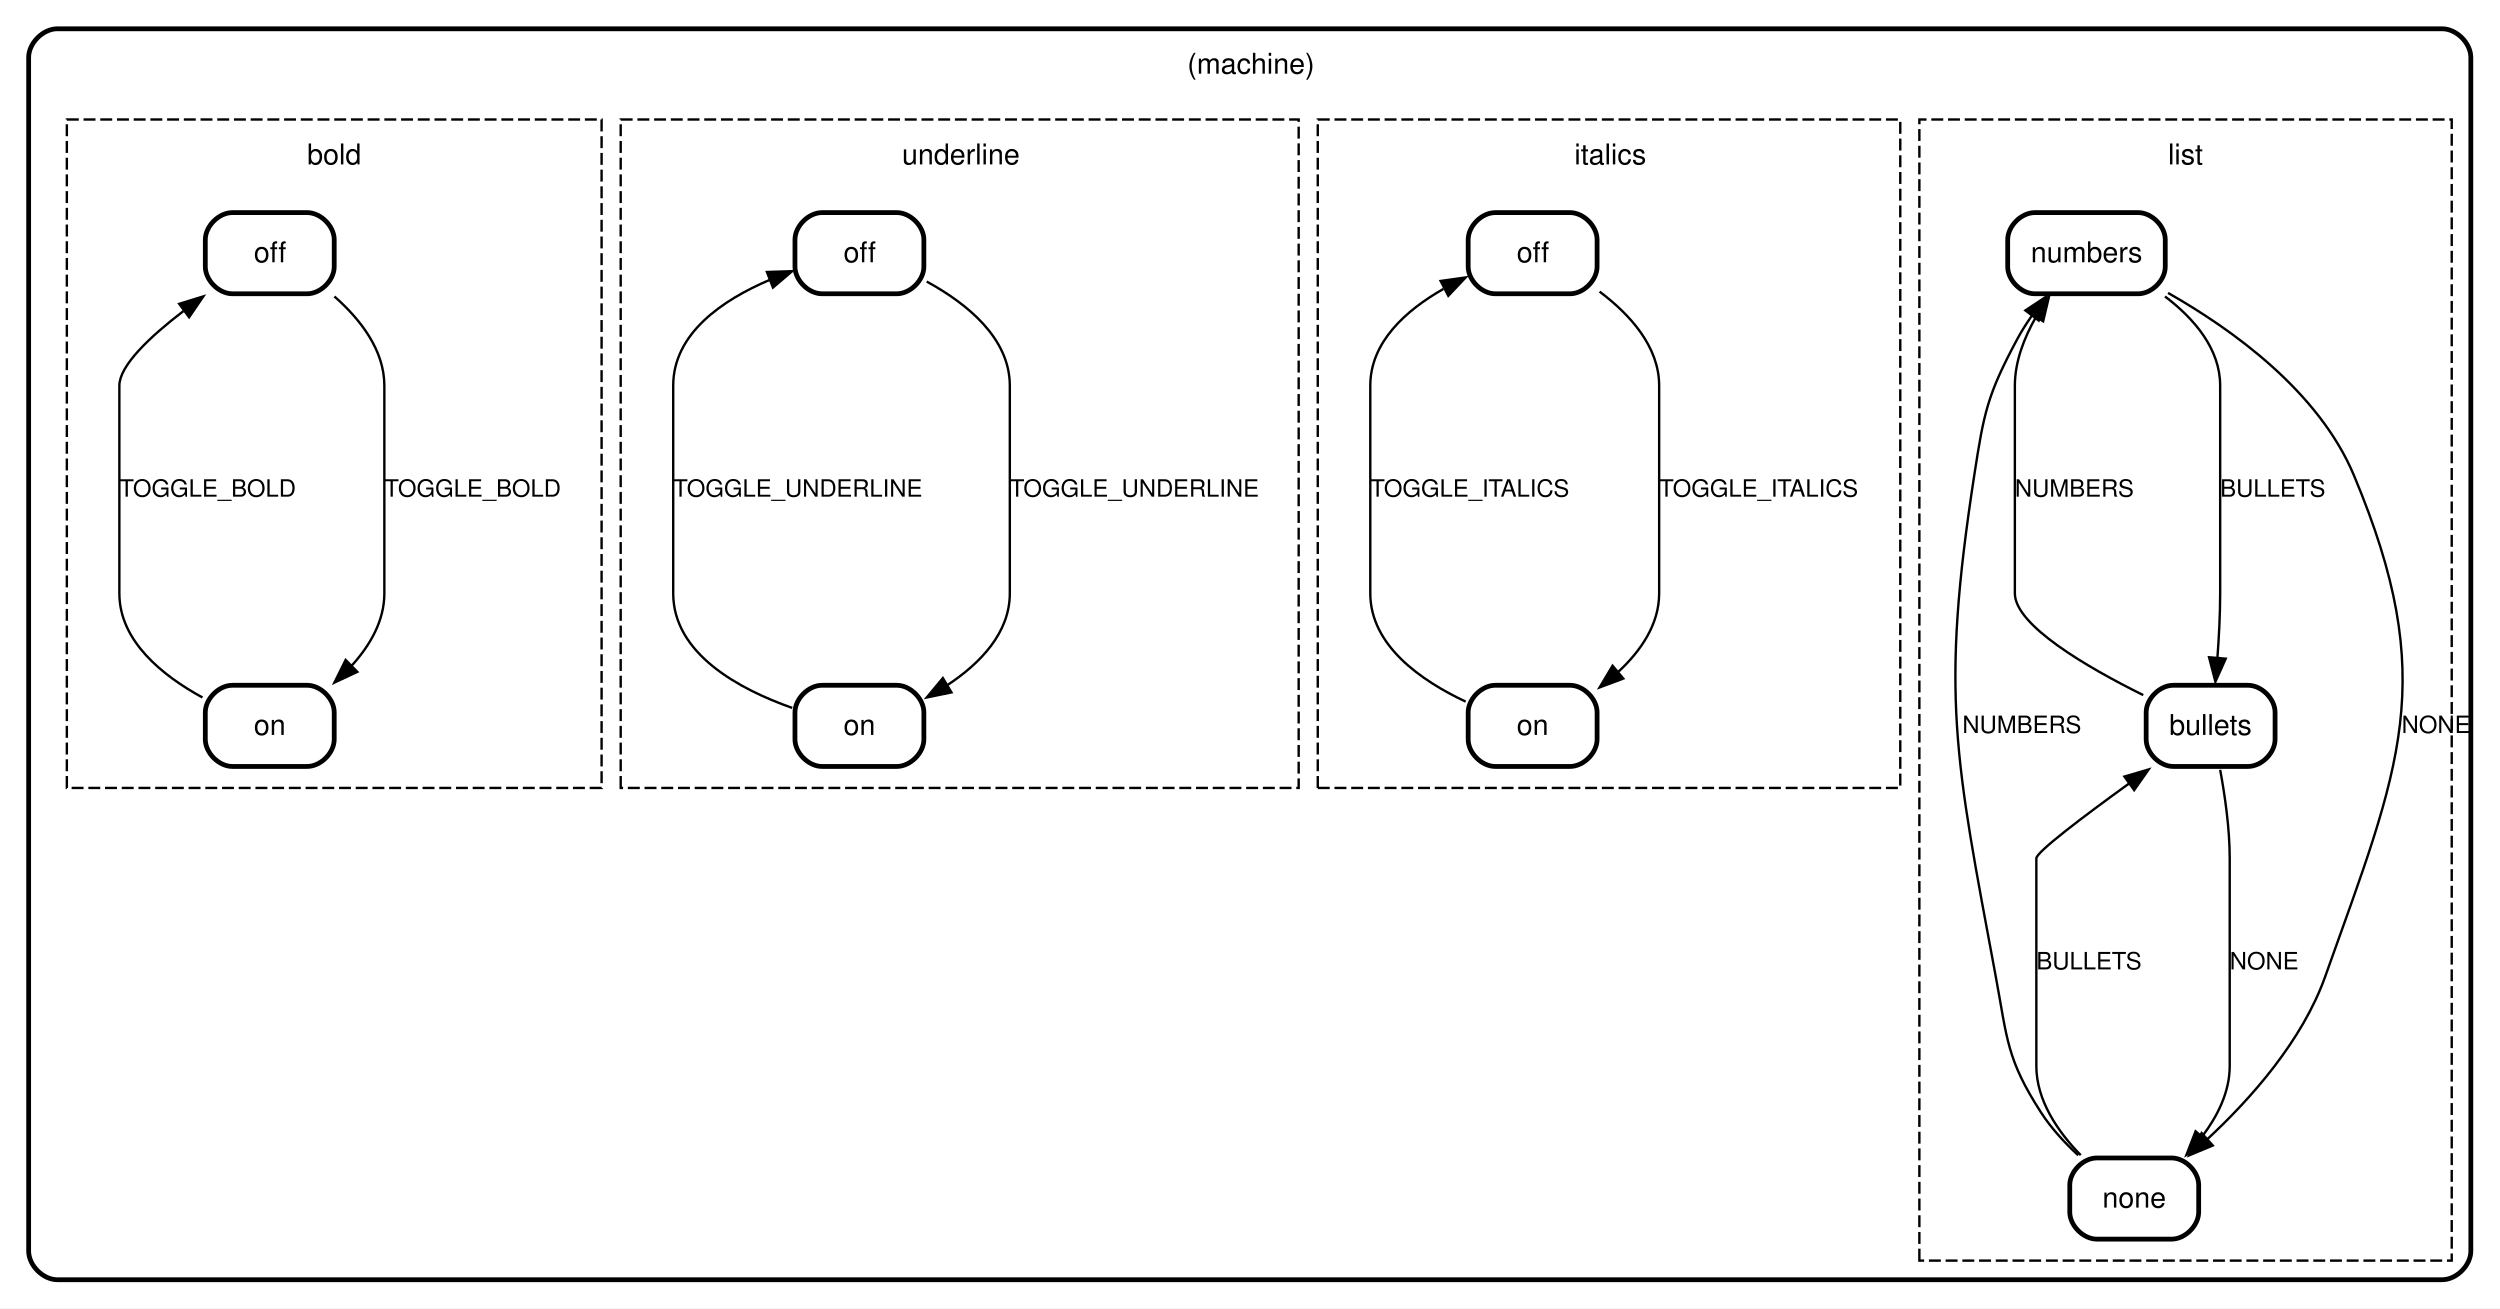
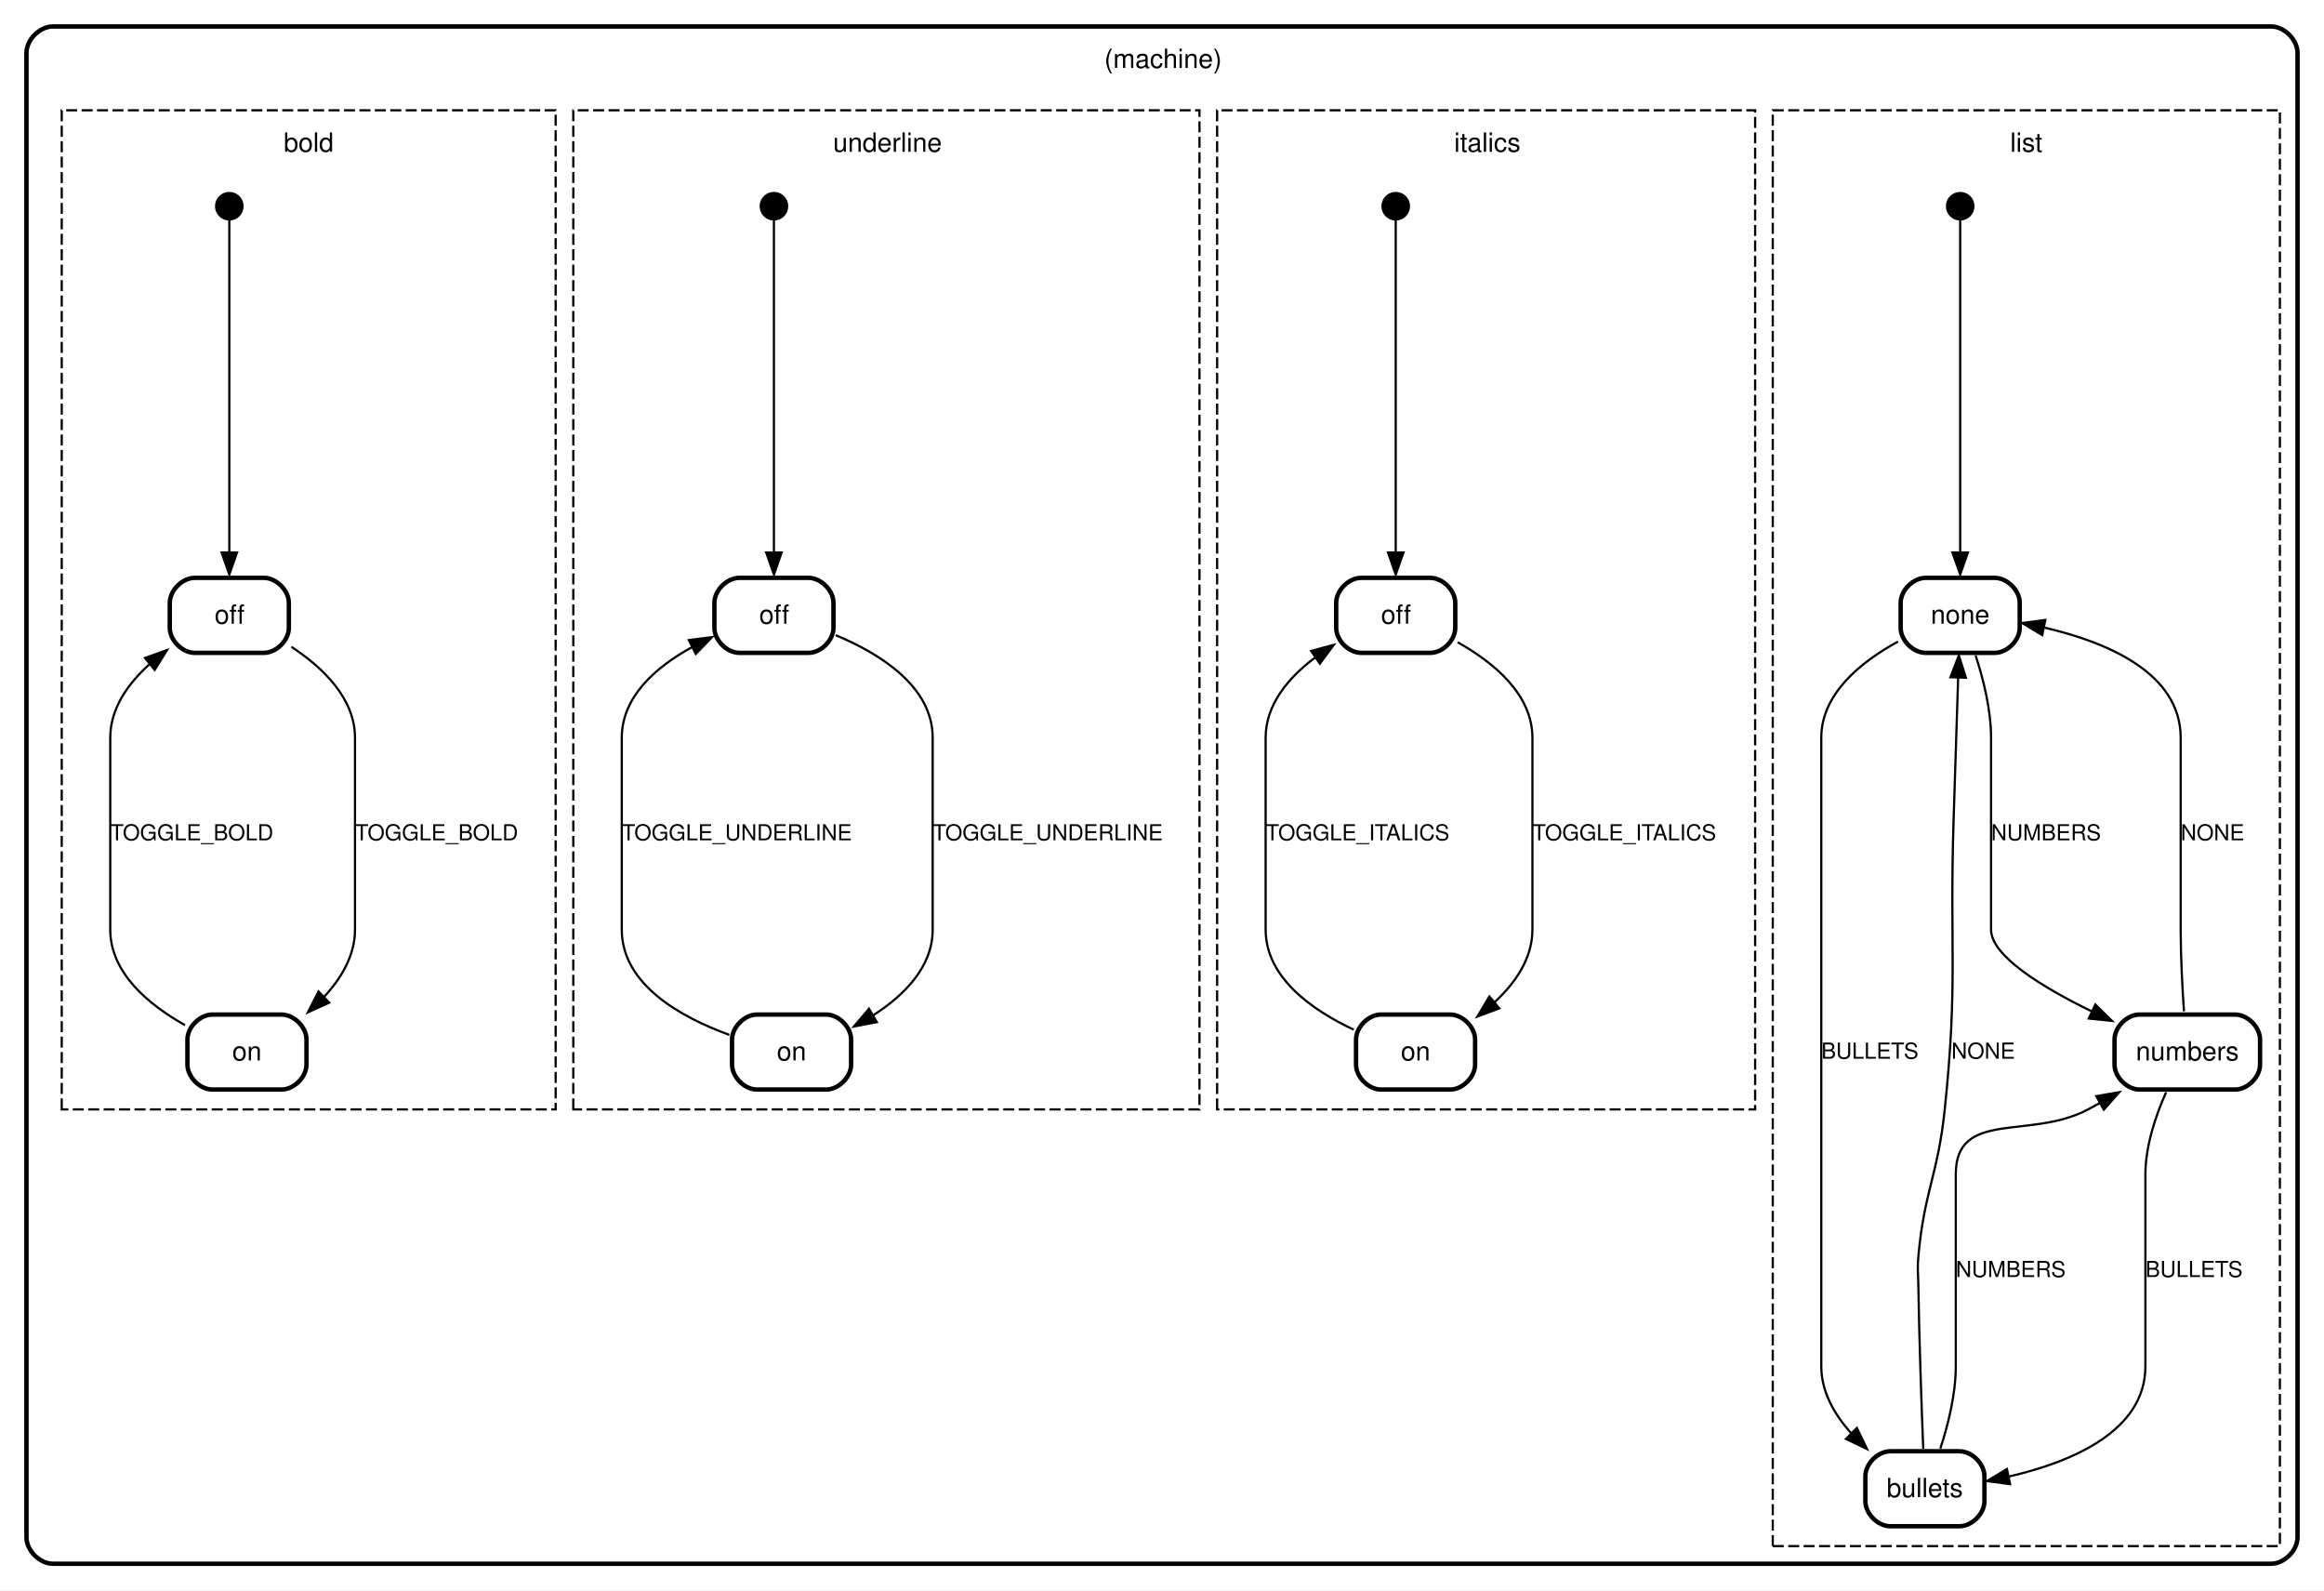
- <svg xmlns="http://www.w3.org/2000/svg" width="1047pt" height="548pt" viewBox="0.00 0.00 1047.22 548.00">
-   <g id="graph0" class="graph" transform="scale(1 1) rotate(0) translate(4 544)">
-     <polygon fill="#ffffff" stroke="transparent" points="-4,4 -4,-544 1043.223,-544 1043.223,4 -4,4" />
+ <svg xmlns="http://www.w3.org/2000/svg" width="1054pt" height="721pt" viewBox="0.00 0.00 1054.00 721.00">
+   <g id="graph0" class="graph" transform="scale(1 1) rotate(0) translate(4 717)">
+     <polygon fill="#ffffff" stroke="transparent" points="-4,4 -4,-717 1050,-717 1050,4 -4,4" />
    <g id="clust1" class="cluster">
-       <path fill="none" stroke="#000000" stroke-width="2" d="M20,-8C20,-8 1019,-8 1019,-8 1025,-8 1031,-14 1031,-20 1031,-20 1031,-520 1031,-520 1031,-526 1025,-532 1019,-532 1019,-532 20,-532 20,-532 14,-532 8,-526 8,-520 8,-520 8,-20 8,-20 8,-14 14,-8 20,-8" />
-       <text text-anchor="start" x="493.335" y="-513.2" font-family="Helvetica,sans-Serif" font-size="12.00" fill="#000000">(machine)</text>
+       <path fill="none" stroke="#000000" stroke-width="2" d="M20,-8C20,-8 1026,-8 1026,-8 1032,-8 1038,-14 1038,-20 1038,-20 1038,-693 1038,-693 1038,-699 1032,-705 1026,-705 1026,-705 20,-705 20,-705 14,-705 8,-699 8,-693 8,-693 8,-20 8,-20 8,-14 14,-8 20,-8" />
+       <text text-anchor="start" x="496.835" y="-686.2" font-family="Helvetica,sans-Serif" font-size="12.00" fill="#000000">(machine)</text>
    </g>
    <g id="clust2" class="cluster">
-       <polygon fill="none" stroke="#000000" stroke-dasharray="5,2" points="800,-16 800,-494 1023,-494 1023,-16 800,-16" />
-       <text text-anchor="start" x="904.17" y="-475.2" font-family="Helvetica,sans-Serif" font-size="12.00" fill="#000000">list</text>
+       <polygon fill="none" stroke="#000000" stroke-dasharray="5,2" points="800,-16 800,-667 1030,-667 1030,-16 800,-16" />
+       <text text-anchor="start" x="907.67" y="-648.2" font-family="Helvetica,sans-Serif" font-size="12.00" fill="#000000">list</text>
    </g>
    <g id="clust3" class="cluster">
-       <polygon fill="none" stroke="#000000" stroke-dasharray="5,2" points="548,-214 548,-494 792,-494 792,-214 548,-214" />
-       <text text-anchor="start" x="655.503" y="-475.2" font-family="Helvetica,sans-Serif" font-size="12.00" fill="#000000">italics</text>
+       <polygon fill="none" stroke="#000000" stroke-dasharray="5,2" points="548,-214 548,-667 792,-667 792,-214 548,-214" />
+       <text text-anchor="start" x="655.503" y="-648.2" font-family="Helvetica,sans-Serif" font-size="12.00" fill="#000000">italics</text>
    </g>
    <g id="clust4" class="cluster">
-       <polygon fill="none" stroke="#000000" stroke-dasharray="5,2" points="256,-214 256,-494 540,-494 540,-214 256,-214" />
-       <text text-anchor="start" x="373.827" y="-475.2" font-family="Helvetica,sans-Serif" font-size="12.00" fill="#000000">underline</text>
+       <polygon fill="none" stroke="#000000" stroke-dasharray="5,2" points="256,-214 256,-667 540,-667 540,-214 256,-214" />
+       <text text-anchor="start" x="373.827" y="-648.2" font-family="Helvetica,sans-Serif" font-size="12.00" fill="#000000">underline</text>
    </g>
    <g id="clust5" class="cluster">
-       <polygon fill="none" stroke="#000000" stroke-dasharray="5,2" points="24,-214 24,-494 248,-494 248,-214 24,-214" />
-       <text text-anchor="start" x="124.662" y="-475.2" font-family="Helvetica,sans-Serif" font-size="12.00" fill="#000000">bold</text>
+       <polygon fill="none" stroke="#000000" stroke-dasharray="5,2" points="24,-214 24,-667 248,-667 248,-214 24,-214" />
+       <text text-anchor="start" x="124.662" y="-648.2" font-family="Helvetica,sans-Serif" font-size="12.00" fill="#000000">bold</text>
    </g>
    <g id="node3" class="node">
-       <polygon fill="#ffffff" stroke="transparent" stroke-width="2" points="904,-456 836,-456 836,-420 904,-420 904,-456" />
-       <text text-anchor="start" x="846.664" y="-434.2" font-family="Helvetica,sans-Serif" font-size="12.00" fill="#000000">numbers</text>
-       <path fill="none" stroke="#000000" stroke-width="2" d="M848.333,-421C848.333,-421 891.667,-421 891.667,-421 897.333,-421 903,-426.667 903,-432.333 903,-432.333 903,-443.667 903,-443.667 903,-449.333 897.333,-455 891.667,-455 891.667,-455 848.333,-455 848.333,-455 842.667,-455 837,-449.333 837,-443.667 837,-443.667 837,-432.333 837,-432.333 837,-426.667 842.667,-421 848.333,-421" />
+       <ellipse fill="#000000" stroke="#000000" stroke-width="2" cx="885" cy="-623.5" rx="5.5" ry="5.5" />
+     </g>
+     <g id="node6" class="node">
+       <polygon fill="#ffffff" stroke="transparent" stroke-width="2" points="913,-456 857,-456 857,-420 913,-420 913,-456" />
+       <text text-anchor="start" x="871.658" y="-434.2" font-family="Helvetica,sans-Serif" font-size="12.00" fill="#000000">none</text>
+       <path fill="none" stroke="#000000" stroke-width="2" d="M869.333,-421C869.333,-421 900.667,-421 900.667,-421 906.333,-421 912,-426.667 912,-432.333 912,-432.333 912,-443.667 912,-443.667 912,-449.333 906.333,-455 900.667,-455 900.667,-455 869.333,-455 869.333,-455 863.667,-455 858,-449.333 858,-443.667 858,-443.667 858,-432.333 858,-432.333 858,-426.667 863.667,-421 869.333,-421" />
+     </g>
+     <g id="edge1" class="edge">
+       <path fill="none" stroke="#000000" d="M885,-617.934C885,-609.737 885,-593.938 885,-580.5 885,-580.5 885,-580.5 885,-493.5 885,-484.732 885,-475.184 885,-466.52" />
+       <polygon fill="#000000" stroke="#000000" points="888.5,-466.5 885,-456.5 881.5,-466.5 888.5,-466.5" />
+       <text text-anchor="middle" x="886.389" y="-534" font-family="Helvetica,sans-Serif" font-size="10.00" fill="#000000"> </text>
    </g>
    <g id="node4" class="node">
-       <polygon fill="#ffffff" stroke="transparent" stroke-width="2" points="950,-258 894,-258 894,-222 950,-222 950,-258" />
-       <text text-anchor="start" x="904.664" y="-236.2" font-family="Helvetica,sans-Serif" font-size="12.00" fill="#000000">bullets</text>
-       <path fill="none" stroke="#000000" stroke-width="2" d="M906.333,-223C906.333,-223 937.667,-223 937.667,-223 943.333,-223 949,-228.667 949,-234.333 949,-234.333 949,-245.667 949,-245.667 949,-251.333 943.333,-257 937.667,-257 937.667,-257 906.333,-257 906.333,-257 900.667,-257 895,-251.333 895,-245.667 895,-245.667 895,-234.333 895,-234.333 895,-228.667 900.667,-223 906.333,-223" />
+       <polygon fill="#ffffff" stroke="transparent" stroke-width="2" points="1022,-258 954,-258 954,-222 1022,-222 1022,-258" />
+       <text text-anchor="start" x="964.664" y="-236.2" font-family="Helvetica,sans-Serif" font-size="12.00" fill="#000000">numbers</text>
+       <path fill="none" stroke="#000000" stroke-width="2" d="M966.333,-223C966.333,-223 1009.667,-223 1009.667,-223 1015.333,-223 1021,-228.667 1021,-234.333 1021,-234.333 1021,-245.667 1021,-245.667 1021,-251.333 1015.333,-257 1009.667,-257 1009.667,-257 966.333,-257 966.333,-257 960.667,-257 955,-251.333 955,-245.667 955,-245.667 955,-234.333 955,-234.333 955,-228.667 960.667,-223 966.333,-223" />
+     </g>
+     <g id="node5" class="node">
+       <polygon fill="#ffffff" stroke="transparent" stroke-width="2" points="897,-60 841,-60 841,-24 897,-24 897,-60" />
+       <text text-anchor="start" x="851.664" y="-38.2" font-family="Helvetica,sans-Serif" font-size="12.00" fill="#000000">bullets</text>
+       <path fill="none" stroke="#000000" stroke-width="2" d="M853.333,-25C853.333,-25 884.667,-25 884.667,-25 890.333,-25 896,-30.667 896,-36.333 896,-36.333 896,-47.667 896,-47.667 896,-53.333 890.333,-59 884.667,-59 884.667,-59 853.333,-59 853.333,-59 847.667,-59 842,-53.333 842,-47.667 842,-47.667 842,-36.333 842,-36.333 842,-30.667 847.667,-25 853.333,-25" />
+     </g>
+     <g id="edge6" class="edge">
+       <path fill="none" stroke="#000000" d="M978.389,-221.778C973.676,-211.194 969,-197.434 969,-184.5 969,-184.5 969,-184.5 969,-97.5 969,-68.056 935.447,-54.101 907.211,-47.57" />
+       <polygon fill="#000000" stroke="#000000" points="907.623,-44.081 897.122,-45.485 906.206,-50.937 907.623,-44.081" />
+       <text text-anchor="start" x="969" y="-138" font-family="Helvetica,sans-Serif" font-size="10.00" fill="#000000">BULLETS   </text>
+     </g>
+     <g id="edge7" class="edge">
+       <path fill="none" stroke="#000000" d="M986.5,-258.486C985.75,-269.274 985,-283.149 985,-295.5 985,-382.5 985,-382.5 985,-382.5 985,-411.944 951.447,-425.899 923.211,-432.43" />
+       <polygon fill="#000000" stroke="#000000" points="922.206,-429.063 913.122,-434.515 923.623,-435.918 922.206,-429.063" />
+       <text text-anchor="start" x="985" y="-336" font-family="Helvetica,sans-Serif" font-size="10.00" fill="#000000">NONE   </text>
    </g>
    <g id="edge5" class="edge">
-       <path fill="none" stroke="#000000" d="M902.899,-419.873C915.089,-410.594 926,-397.967 926,-382.5 926,-382.5 926,-382.5 926,-295.5 926,-286.709 925.495,-277.155 924.843,-268.491" />
-       <polygon fill="#000000" stroke="#000000" points="928.327,-268.147 924,-258.476 921.351,-268.734 928.327,-268.147" />
-       <text text-anchor="start" x="926" y="-336" font-family="Helvetica,sans-Serif" font-size="10.00" fill="#000000">BULLETS   </text>
-     </g>
-     <g id="node5" class="node">
-       <polygon fill="#ffffff" stroke="transparent" stroke-width="2" points="918,-60 862,-60 862,-24 918,-24 918,-60" />
-       <text text-anchor="start" x="876.658" y="-38.2" font-family="Helvetica,sans-Serif" font-size="12.00" fill="#000000">none</text>
-       <path fill="none" stroke="#000000" stroke-width="2" d="M874.333,-25C874.333,-25 905.667,-25 905.667,-25 911.333,-25 917,-30.667 917,-36.333 917,-36.333 917,-47.667 917,-47.667 917,-53.333 911.333,-59 905.667,-59 905.667,-59 874.333,-59 874.333,-59 868.667,-59 863,-53.333 863,-47.667 863,-47.667 863,-36.333 863,-36.333 863,-30.667 868.667,-25 874.333,-25" />
-     </g>
-     <g id="edge6" class="edge">
-       <path fill="none" stroke="#000000" d="M904.164,-421.353C931.408,-405.882 967.34,-379.962 982,-345 1018.151,-258.787 1001.356,-223.07 970,-135 960.437,-108.139 938.997,-83.939 920.719,-66.962" />
-       <polygon fill="#000000" stroke="#000000" points="922.902,-64.219 913.122,-60.142 918.225,-69.427 922.902,-64.219" />
-       <text text-anchor="start" x="1002" y="-237" font-family="Helvetica,sans-Serif" font-size="10.00" fill="#000000">NONE   </text>
+       <path fill="none" stroke="#000000" d="M876,-60.21C879.5,-70.905 883,-84.78 883,-97.5 883,-184.5 883,-184.5 883,-184.5 883,-214.215 916.787,-200.004 943,-214 944.731,-214.924 946.493,-215.879 948.268,-216.853" />
+       <polygon fill="#000000" stroke="#000000" points="946.73,-220.003 957.168,-221.823 950.143,-213.891 946.73,-220.003" />
+       <text text-anchor="start" x="883" y="-138" font-family="Helvetica,sans-Serif" font-size="10.00" fill="#000000">NUMBERS   </text>
    </g>
    <g id="edge4" class="edge">
-       <path fill="none" stroke="#000000" d="M893.78,-252.879C870.061,-264.642 840,-282.178 840,-295.5 840,-382.5 840,-382.5 840,-382.5 840,-392.58 843.877,-402.586 848.844,-411.267" />
-       <polygon fill="#000000" stroke="#000000" points="845.957,-413.249 854.297,-419.783 851.852,-409.474 845.957,-413.249" />
-       <text text-anchor="start" x="840" y="-336" font-family="Helvetica,sans-Serif" font-size="10.00" fill="#000000">NUMBERS   </text>
+       <path fill="none" stroke="#000000" d="M868.24,-60.172C867.498,-78.916 866.419,-108.995 866,-135 865.914,-140.333 865.528,-141.688 866,-147 868.677,-177.133 874.863,-183.911 878,-214 884.04,-271.935 880.172,-286.779 882,-345 882.682,-366.731 883.476,-391.317 884.076,-409.75" />
+       <polygon fill="#000000" stroke="#000000" points="880.58,-409.943 884.404,-419.824 887.577,-409.715 880.58,-409.943" />
+       <text text-anchor="start" x="881" y="-237" font-family="Helvetica,sans-Serif" font-size="10.00" fill="#000000">NONE   </text>
    </g>
    <g id="edge3" class="edge">
-       <path fill="none" stroke="#000000" d="M926,-221.596C928,-210.836 930,-196.961 930,-184.5 930,-184.5 930,-184.5 930,-97.5 930,-86.699 924.953,-76.569 918.444,-67.995" />
-       <polygon fill="#000000" stroke="#000000" points="921.022,-65.624 911.873,-60.281 915.693,-70.163 921.022,-65.624" />
-       <text text-anchor="start" x="930" y="-138" font-family="Helvetica,sans-Serif" font-size="10.00" fill="#000000">NONE   </text>
+       <path fill="none" stroke="#000000" d="M892,-419.79C895.5,-409.095 899,-395.22 899,-382.5 899,-382.5 899,-382.5 899,-295.5 899,-283.657 921.978,-269.52 944.584,-258.478" />
+       <polygon fill="#000000" stroke="#000000" points="946.297,-261.539 953.845,-254.104 943.308,-255.21 946.297,-261.539" />
+       <text text-anchor="start" x="899" y="-336" font-family="Helvetica,sans-Serif" font-size="10.00" fill="#000000">NUMBERS   </text>
    </g>
    <g id="edge2" class="edge">
-       <path fill="none" stroke="#000000" d="M866.529,-60.111C860.843,-65.388 855.2,-71.499 851,-78 836.51,-100.43 836.875,-108.745 832,-135 814.946,-226.849 808.768,-252.671 823,-345 827.047,-371.256 828.45,-378.585 841,-402 842.772,-405.307 844.865,-408.607 847.101,-411.791" />
-       <polygon fill="#000000" stroke="#000000" points="844.403,-414.027 853.235,-419.88 849.981,-409.797 844.403,-414.027" />
-       <text text-anchor="start" x="818" y="-237" font-family="Helvetica,sans-Serif" font-size="10.00" fill="#000000">NUMBERS   </text>
-     </g>
-     <g id="edge1" class="edge">
-       <path fill="none" stroke="#000000" d="M867.581,-60.177C858.009,-70.031 849,-83.125 849,-97.5 849,-184.5 849,-184.5 849,-184.5 849,-187.152 868.786,-202.086 887.756,-215.794" />
-       <polygon fill="#000000" stroke="#000000" points="885.893,-218.765 896.057,-221.755 889.976,-213.079 885.893,-218.765" />
-       <text text-anchor="start" x="849" y="-138" font-family="Helvetica,sans-Serif" font-size="10.00" fill="#000000">BULLETS   </text>
-     </g>
-     <g id="node7" class="node">
-       <polygon fill="#ffffff" stroke="transparent" stroke-width="2" points="666,-456 610,-456 610,-420 666,-420 666,-456" />
-       <text text-anchor="start" x="631.33" y="-434.2" font-family="Helvetica,sans-Serif" font-size="12.00" fill="#000000">off</text>
-       <path fill="none" stroke="#000000" stroke-width="2" d="M622.333,-421C622.333,-421 653.667,-421 653.667,-421 659.333,-421 665,-426.667 665,-432.333 665,-432.333 665,-443.667 665,-443.667 665,-449.333 659.333,-455 653.667,-455 653.667,-455 622.333,-455 622.333,-455 616.667,-455 611,-449.333 611,-443.667 611,-443.667 611,-432.333 611,-432.333 611,-426.667 616.667,-421 622.333,-421" />
+       <path fill="none" stroke="#000000" d="M856.817,-426.117C840.043,-416.96 822,-402.47 822,-382.5 822,-382.5 822,-382.5 822,-97.5 822,-86.093 827.854,-75.825 835.429,-67.313" />
+       <polygon fill="#000000" stroke="#000000" points="838.145,-69.548 842.752,-60.007 833.201,-64.592 838.145,-69.548" />
+       <text text-anchor="start" x="822" y="-237" font-family="Helvetica,sans-Serif" font-size="10.00" fill="#000000">BULLETS   </text>
    </g>
    <g id="node8" class="node">
+       <ellipse fill="#000000" stroke="#000000" stroke-width="2" cx="629" cy="-623.5" rx="5.5" ry="5.5" />
+     </g>
+     <g id="node9" class="node">
+       <polygon fill="#ffffff" stroke="transparent" stroke-width="2" points="657,-456 601,-456 601,-420 657,-420 657,-456" />
+       <text text-anchor="start" x="622.33" y="-434.2" font-family="Helvetica,sans-Serif" font-size="12.00" fill="#000000">off</text>
+       <path fill="none" stroke="#000000" stroke-width="2" d="M613.333,-421C613.333,-421 644.667,-421 644.667,-421 650.333,-421 656,-426.667 656,-432.333 656,-432.333 656,-443.667 656,-443.667 656,-449.333 650.333,-455 644.667,-455 644.667,-455 613.333,-455 613.333,-455 607.667,-455 602,-449.333 602,-443.667 602,-443.667 602,-432.333 602,-432.333 602,-426.667 607.667,-421 613.333,-421" />
+     </g>
+     <g id="edge8" class="edge">
+       <path fill="none" stroke="#000000" d="M629,-617.934C629,-609.737 629,-593.938 629,-580.5 629,-580.5 629,-580.5 629,-493.5 629,-484.732 629,-475.184 629,-466.52" />
+       <polygon fill="#000000" stroke="#000000" points="632.5,-466.5 629,-456.5 625.5,-466.5 632.5,-466.5" />
+       <text text-anchor="middle" x="630.389" y="-534" font-family="Helvetica,sans-Serif" font-size="10.00" fill="#000000"> </text>
+     </g>
+     <g id="node10" class="node">
      <polygon fill="#ffffff" stroke="transparent" stroke-width="2" points="666,-258 610,-258 610,-222 666,-222 666,-258" />
      <text text-anchor="start" x="631.329" y="-236.2" font-family="Helvetica,sans-Serif" font-size="12.00" fill="#000000">on</text>
      <path fill="none" stroke="#000000" stroke-width="2" d="M622.333,-223C622.333,-223 653.667,-223 653.667,-223 659.333,-223 665,-228.667 665,-234.333 665,-234.333 665,-245.667 665,-245.667 665,-251.333 659.333,-257 653.667,-257 653.667,-257 622.333,-257 622.333,-257 616.667,-257 611,-251.333 611,-245.667 611,-245.667 611,-234.333 611,-234.333 611,-228.667 616.667,-223 622.333,-223" />
    </g>
-     <g id="edge8" class="edge">
-       <path fill="none" stroke="#000000" d="M666.052,-421.894C678.765,-412.34 691,-398.887 691,-382.5 691,-382.5 691,-382.5 691,-295.5 691,-282.569 683.382,-271.466 673.923,-262.663" />
+     <g id="edge10" class="edge">
+       <path fill="none" stroke="#000000" d="M657.097,-425.799C673.502,-416.583 691,-402.147 691,-382.5 691,-382.5 691,-382.5 691,-295.5 691,-282.569 683.382,-271.466 673.923,-262.663" />
      <polygon fill="#000000" stroke="#000000" points="675.975,-259.818 666.052,-256.106 671.495,-265.196 675.975,-259.818" />
      <text text-anchor="start" x="691" y="-336" font-family="Helvetica,sans-Serif" font-size="10.00" fill="#000000">TOGGLE_ITALICS   </text>
    </g>
-     <g id="edge7" class="edge">
-       <path fill="none" stroke="#000000" d="M609.949,-250.157C591.218,-258.945 570,-273.709 570,-295.5 570,-382.5 570,-382.5 570,-382.5 570,-400.716 584.827,-414.021 600.634,-423.03" />
-       <polygon fill="#000000" stroke="#000000" points="599.458,-426.363 609.949,-427.843 602.671,-420.143 599.458,-426.363" />
+     <g id="edge9" class="edge">
+       <path fill="none" stroke="#000000" d="M609.949,-250.157C591.218,-258.945 570,-273.709 570,-295.5 570,-382.5 570,-382.5 570,-382.5 570,-397.582 580.355,-409.768 592.389,-418.838" />
+       <polygon fill="#000000" stroke="#000000" points="590.646,-421.885 600.882,-424.616 594.583,-416.097 590.646,-421.885" />
      <text text-anchor="start" x="570" y="-336" font-family="Helvetica,sans-Serif" font-size="10.00" fill="#000000">TOGGLE_ITALICS   </text>
    </g>
-     <g id="node10" class="node">
-       <polygon fill="#ffffff" stroke="transparent" stroke-width="2" points="384,-456 328,-456 328,-420 384,-420 384,-456" />
-       <text text-anchor="start" x="349.33" y="-434.2" font-family="Helvetica,sans-Serif" font-size="12.00" fill="#000000">off</text>
-       <path fill="none" stroke="#000000" stroke-width="2" d="M340.333,-421C340.333,-421 371.667,-421 371.667,-421 377.333,-421 383,-426.667 383,-432.333 383,-432.333 383,-443.667 383,-443.667 383,-449.333 377.333,-455 371.667,-455 371.667,-455 340.333,-455 340.333,-455 334.667,-455 329,-449.333 329,-443.667 329,-443.667 329,-432.333 329,-432.333 329,-426.667 334.667,-421 340.333,-421" />
+     <g id="node12" class="node">
+       <ellipse fill="#000000" stroke="#000000" stroke-width="2" cx="347" cy="-623.5" rx="5.5" ry="5.5" />
    </g>
-     <g id="node11" class="node">
-       <polygon fill="#ffffff" stroke="transparent" stroke-width="2" points="384,-258 328,-258 328,-222 384,-222 384,-258" />
-       <text text-anchor="start" x="349.329" y="-236.2" font-family="Helvetica,sans-Serif" font-size="12.00" fill="#000000">on</text>
-       <path fill="none" stroke="#000000" stroke-width="2" d="M340.333,-223C340.333,-223 371.667,-223 371.667,-223 377.333,-223 383,-228.667 383,-234.333 383,-234.333 383,-245.667 383,-245.667 383,-251.333 377.333,-257 371.667,-257 371.667,-257 340.333,-257 340.333,-257 334.667,-257 329,-251.333 329,-245.667 329,-245.667 329,-234.333 329,-234.333 329,-228.667 334.667,-223 340.333,-223" />
+     <g id="node13" class="node">
+       <polygon fill="#ffffff" stroke="transparent" stroke-width="2" points="375,-456 319,-456 319,-420 375,-420 375,-456" />
+       <text text-anchor="start" x="340.33" y="-434.2" font-family="Helvetica,sans-Serif" font-size="12.00" fill="#000000">off</text>
+       <path fill="none" stroke="#000000" stroke-width="2" d="M331.333,-421C331.333,-421 362.667,-421 362.667,-421 368.333,-421 374,-426.667 374,-432.333 374,-432.333 374,-443.667 374,-443.667 374,-449.333 368.333,-455 362.667,-455 362.667,-455 331.333,-455 331.333,-455 325.667,-455 320,-449.333 320,-443.667 320,-443.667 320,-432.333 320,-432.333 320,-426.667 325.667,-421 331.333,-421" />
    </g>
-     <g id="edge10" class="edge">
-       <path fill="none" stroke="#000000" d="M384.183,-426.117C400.957,-416.96 419,-402.47 419,-382.5 419,-382.5 419,-382.5 419,-295.5 419,-278.963 406.627,-266.183 392.847,-257.078" />
-       <polygon fill="#000000" stroke="#000000" points="394.56,-254.024 384.183,-251.883 390.96,-260.027 394.56,-254.024" />
+     <g id="edge11" class="edge">
+       <path fill="none" stroke="#000000" d="M347,-617.934C347,-609.737 347,-593.938 347,-580.5 347,-580.5 347,-580.5 347,-493.5 347,-484.732 347,-475.184 347,-466.52" />
+       <polygon fill="#000000" stroke="#000000" points="350.5,-466.5 347,-456.5 343.5,-466.5 350.5,-466.5" />
+       <text text-anchor="middle" x="348.389" y="-534" font-family="Helvetica,sans-Serif" font-size="10.00" fill="#000000"> </text>
+     </g>
+     <g id="node14" class="node">
+       <polygon fill="#ffffff" stroke="transparent" stroke-width="2" points="383,-258 327,-258 327,-222 383,-222 383,-258" />
+       <text text-anchor="start" x="348.329" y="-236.2" font-family="Helvetica,sans-Serif" font-size="12.00" fill="#000000">on</text>
+       <path fill="none" stroke="#000000" stroke-width="2" d="M339.333,-223C339.333,-223 370.667,-223 370.667,-223 376.333,-223 382,-228.667 382,-234.333 382,-234.333 382,-245.667 382,-245.667 382,-251.333 376.333,-257 370.667,-257 370.667,-257 339.333,-257 339.333,-257 333.667,-257 328,-251.333 328,-245.667 328,-245.667 328,-234.333 328,-234.333 328,-228.667 333.667,-223 339.333,-223" />
+     </g>
+     <g id="edge13" class="edge">
+       <path fill="none" stroke="#000000" d="M375.043,-429.001C395.26,-420.557 419,-405.7 419,-382.5 419,-382.5 419,-382.5 419,-295.5 419,-278.693 406.246,-265.831 392.125,-256.742" />
+       <polygon fill="#000000" stroke="#000000" points="393.659,-253.585 383.258,-251.568 390.131,-259.631 393.659,-253.585" />
      <text text-anchor="start" x="419" y="-336" font-family="Helvetica,sans-Serif" font-size="10.00" fill="#000000">TOGGLE_UNDERLINE   </text>
    </g>
-     <g id="edge9" class="edge">
-       <path fill="none" stroke="#000000" d="M327.84,-247.529C305.498,-255.409 278,-270.238 278,-295.5 278,-382.5 278,-382.5 278,-382.5 278,-404.308 298.493,-418.341 318.471,-426.841" />
-       <polygon fill="#000000" stroke="#000000" points="317.251,-430.121 327.84,-430.471 319.78,-423.594 317.251,-430.121" />
+     <g id="edge12" class="edge">
+       <path fill="none" stroke="#000000" d="M326.765,-247.793C304.789,-255.779 278,-270.617 278,-295.5 278,-382.5 278,-382.5 278,-382.5 278,-401.179 293.543,-414.629 309.874,-423.606" />
+       <polygon fill="#000000" stroke="#000000" points="308.426,-426.795 318.935,-428.138 311.557,-420.534 308.426,-426.795" />
      <text text-anchor="start" x="278" y="-336" font-family="Helvetica,sans-Serif" font-size="10.00" fill="#000000">TOGGLE_UNDERLINE   </text>
    </g>
-     <g id="node13" class="node">
-       <polygon fill="#ffffff" stroke="transparent" stroke-width="2" points="137,-456 81,-456 81,-420 137,-420 137,-456" />
-       <text text-anchor="start" x="102.33" y="-434.2" font-family="Helvetica,sans-Serif" font-size="12.00" fill="#000000">off</text>
-       <path fill="none" stroke="#000000" stroke-width="2" d="M93.333,-421C93.333,-421 124.667,-421 124.667,-421 130.333,-421 136,-426.667 136,-432.333 136,-432.333 136,-443.667 136,-443.667 136,-449.333 130.333,-455 124.667,-455 124.667,-455 93.333,-455 93.333,-455 87.667,-455 82,-449.333 82,-443.667 82,-443.667 82,-432.333 82,-432.333 82,-426.667 87.667,-421 93.333,-421" />
+     <g id="node16" class="node">
+       <ellipse fill="#000000" stroke="#000000" stroke-width="2" cx="100" cy="-623.5" rx="5.5" ry="5.5" />
    </g>
-     <g id="node14" class="node">
-       <polygon fill="#ffffff" stroke="transparent" stroke-width="2" points="137,-258 81,-258 81,-222 137,-222 137,-258" />
-       <text text-anchor="start" x="102.329" y="-236.2" font-family="Helvetica,sans-Serif" font-size="12.00" fill="#000000">on</text>
-       <path fill="none" stroke="#000000" stroke-width="2" d="M93.333,-223C93.333,-223 124.667,-223 124.667,-223 130.333,-223 136,-228.667 136,-234.333 136,-234.333 136,-245.667 136,-245.667 136,-251.333 130.333,-257 124.667,-257 124.667,-257 93.333,-257 93.333,-257 87.667,-257 82,-251.333 82,-245.667 82,-245.667 82,-234.333 82,-234.333 82,-228.667 87.667,-223 93.333,-223" />
+     <g id="node17" class="node">
+       <polygon fill="#ffffff" stroke="transparent" stroke-width="2" points="128,-456 72,-456 72,-420 128,-420 128,-456" />
+       <text text-anchor="start" x="93.33" y="-434.2" font-family="Helvetica,sans-Serif" font-size="12.00" fill="#000000">off</text>
+       <path fill="none" stroke="#000000" stroke-width="2" d="M84.333,-421C84.333,-421 115.667,-421 115.667,-421 121.333,-421 127,-426.667 127,-432.333 127,-432.333 127,-443.667 127,-443.667 127,-449.333 121.333,-455 115.667,-455 115.667,-455 84.333,-455 84.333,-455 78.667,-455 73,-449.333 73,-443.667 73,-443.667 73,-432.333 73,-432.333 73,-426.667 78.667,-421 84.333,-421" />
    </g>
-     <g id="edge12" class="edge">
-       <path fill="none" stroke="#000000" d="M136.086,-419.864C146.974,-410.278 157,-397.405 157,-382.5 157,-382.5 157,-382.5 157,-295.5 157,-283.972 151.002,-273.659 143.247,-265.143" />
-       <polygon fill="#000000" stroke="#000000" points="145.681,-262.628 136.086,-258.136 140.786,-267.631 145.681,-262.628" />
+     <g id="edge14" class="edge">
+       <path fill="none" stroke="#000000" d="M100,-617.934C100,-609.737 100,-593.938 100,-580.5 100,-580.5 100,-580.5 100,-493.5 100,-484.732 100,-475.184 100,-466.52" />
+       <polygon fill="#000000" stroke="#000000" points="103.5,-466.5 100,-456.5 96.5,-466.5 103.5,-466.5" />
+       <text text-anchor="middle" x="101.389" y="-534" font-family="Helvetica,sans-Serif" font-size="10.00" fill="#000000"> </text>
+     </g>
+     <g id="node18" class="node">
+       <polygon fill="#ffffff" stroke="transparent" stroke-width="2" points="136,-258 80,-258 80,-222 136,-222 136,-258" />
+       <text text-anchor="start" x="101.329" y="-236.2" font-family="Helvetica,sans-Serif" font-size="12.00" fill="#000000">on</text>
+       <path fill="none" stroke="#000000" stroke-width="2" d="M92.333,-223C92.333,-223 123.667,-223 123.667,-223 129.333,-223 135,-228.667 135,-234.333 135,-234.333 135,-245.667 135,-245.667 135,-251.333 129.333,-257 123.667,-257 123.667,-257 92.333,-257 92.333,-257 86.667,-257 81,-251.333 81,-245.667 81,-245.667 81,-234.333 81,-234.333 81,-228.667 86.667,-223 92.333,-223" />
+     </g>
+     <g id="edge16" class="edge">
+       <path fill="none" stroke="#000000" d="M128.166,-423.73C142.526,-414.271 157,-400.317 157,-382.5 157,-382.5 157,-382.5 157,-295.5 157,-283.869 150.877,-273.526 142.961,-265.013" />
+       <polygon fill="#000000" stroke="#000000" points="145.295,-262.403 135.65,-258.018 140.455,-267.46 145.295,-262.403" />
      <text text-anchor="start" x="157" y="-336" font-family="Helvetica,sans-Serif" font-size="10.00" fill="#000000">TOGGLE_BOLD   </text>
    </g>
-     <g id="edge11" class="edge">
-       <path fill="none" stroke="#000000" d="M80.817,-251.883C64.043,-261.04 46,-275.53 46,-295.5 46,-382.5 46,-382.5 46,-382.5 46,-390.908 58.793,-403.008 72.849,-413.765" />
-       <polygon fill="#000000" stroke="#000000" points="71.057,-416.792 81.184,-419.906 75.209,-411.157 71.057,-416.792" />
+     <g id="edge15" class="edge">
+       <path fill="none" stroke="#000000" d="M79.903,-252.201C63.498,-261.417 46,-275.853 46,-295.5 46,-382.5 46,-382.5 46,-382.5 46,-395.784 54.045,-407.082 63.925,-415.948" />
+       <polygon fill="#000000" stroke="#000000" points="61.754,-418.693 71.735,-422.246 66.148,-413.244 61.754,-418.693" />
      <text text-anchor="start" x="46" y="-336" font-family="Helvetica,sans-Serif" font-size="10.00" fill="#000000">TOGGLE_BOLD   </text>
    </g>
  </g>
</svg>
